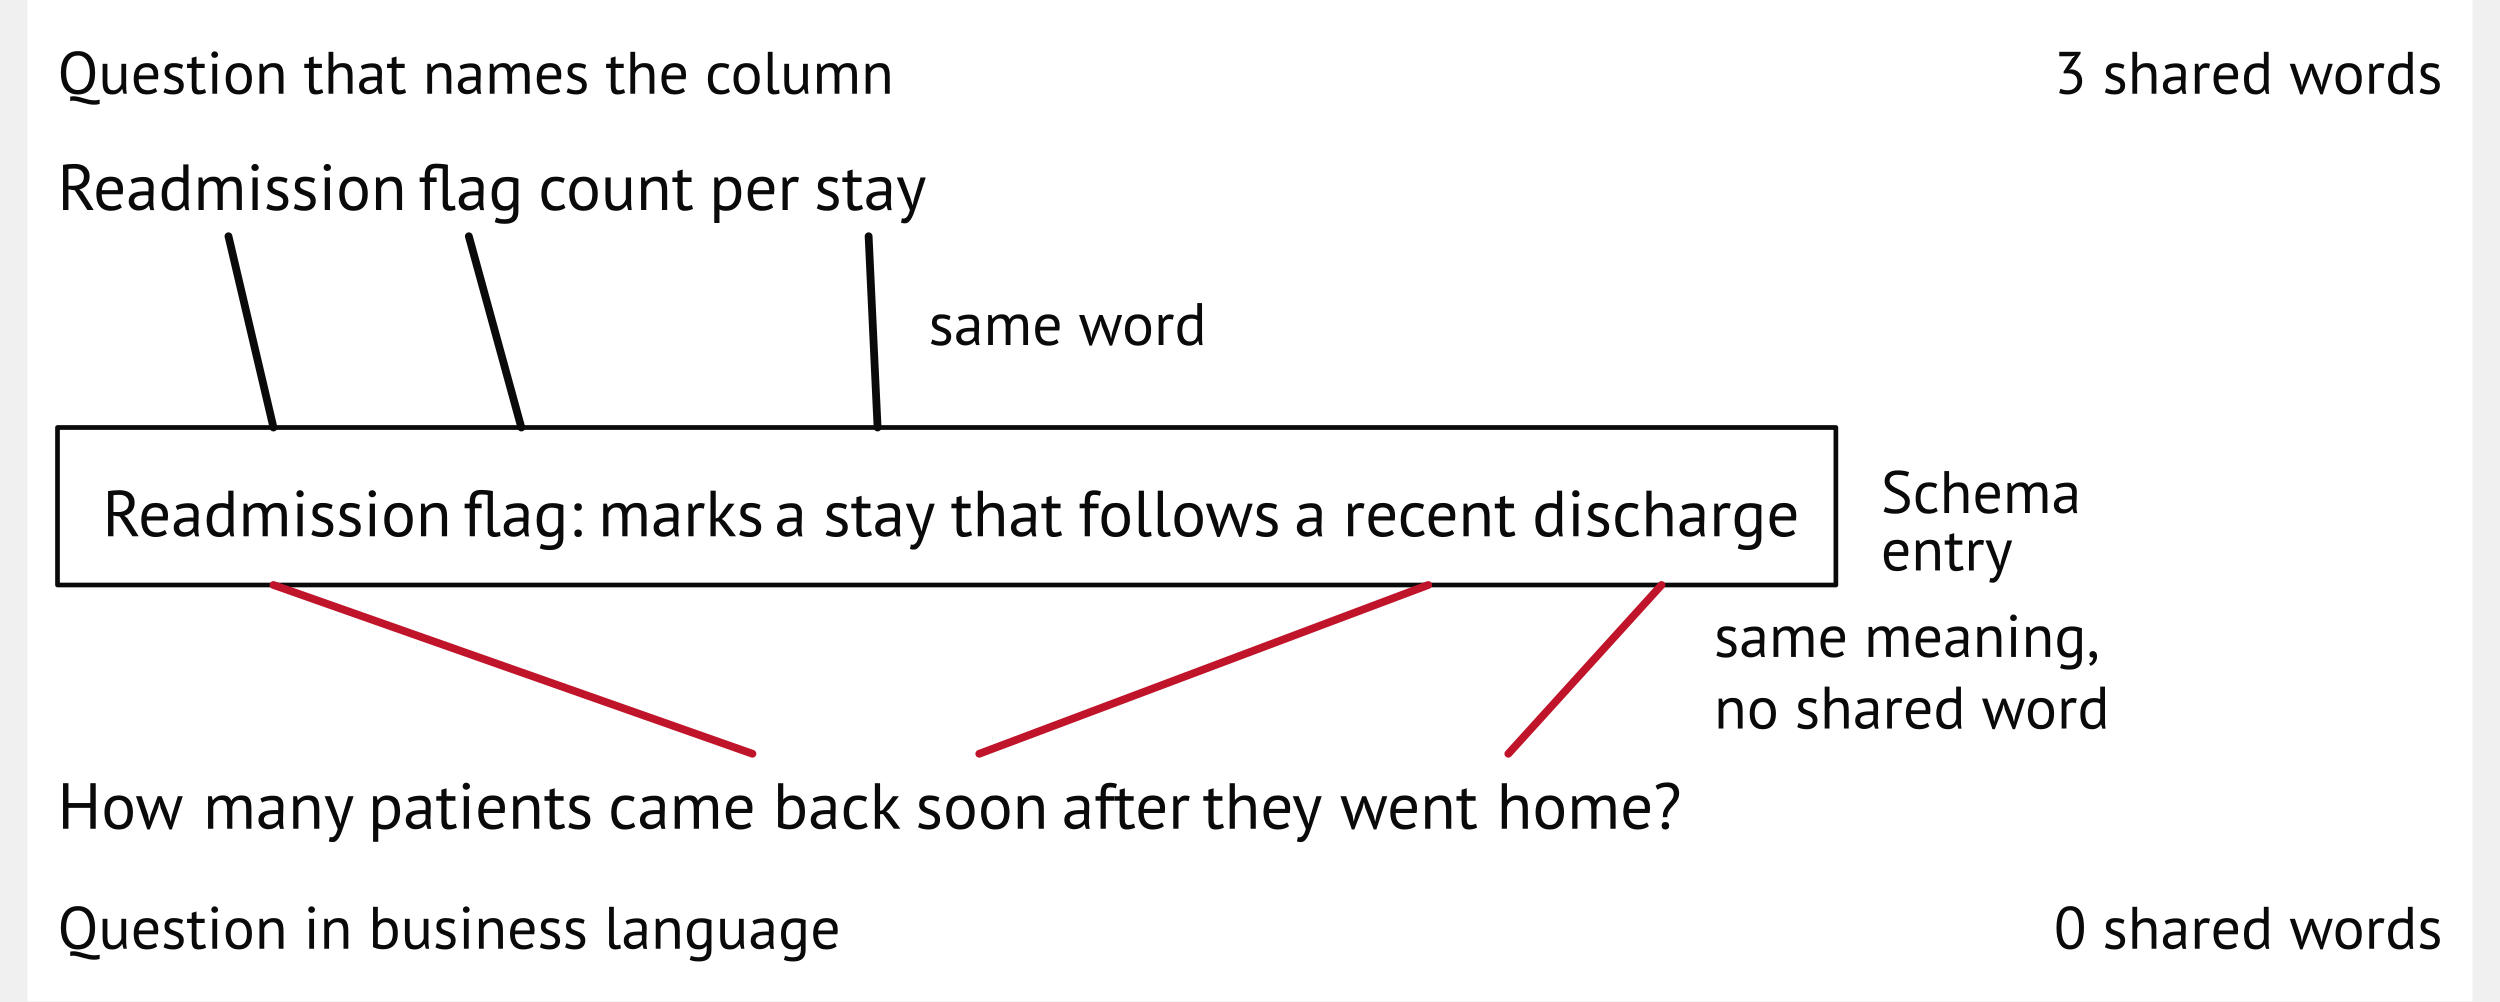
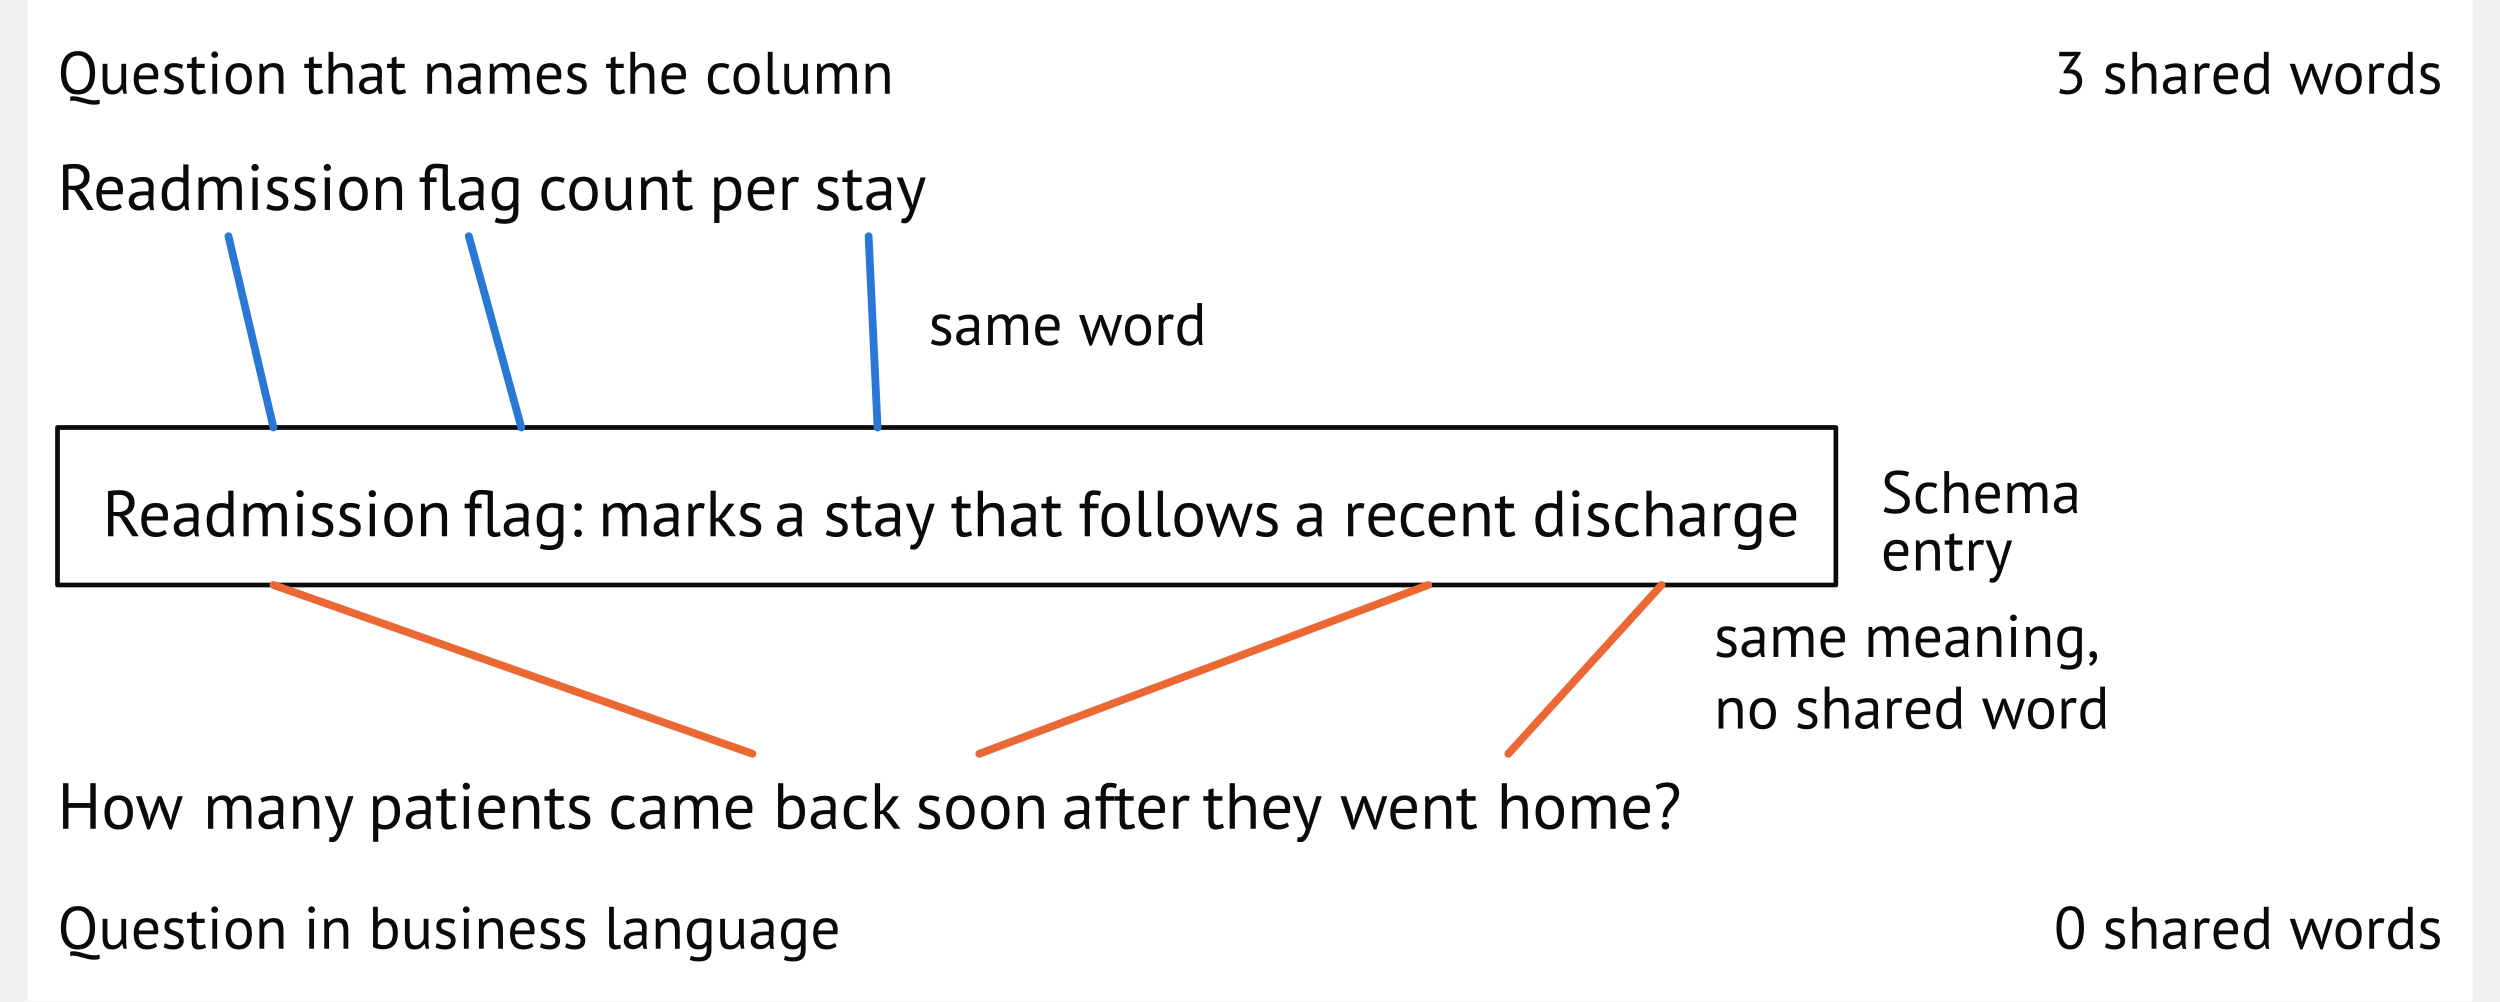
<svg xmlns="http://www.w3.org/2000/svg" xmlns:xlink="http://www.w3.org/1999/xlink" width="480pt" height="192.24pt" viewBox="-5.280 0 480 192.24" version="1.1">
  <defs>
    <style type="text/css">*{stroke-linejoin: round; stroke-linecap: butt}</style>
  </defs>
  <g id="figure_1">
    <g id="patch_1">
      <path d="M 0 192.24  L 469.44 192.24  L 469.44 0  L 0 0  z " style="fill: #ffffff" />
    </g>
    <g id="axes_1">
      <g id="patch_2">
        <path d="M 5.76 112.32  L 347.209 112.32  L 347.209 82.08  L 5.76 82.08  L 5.76 112.32  z " clip-path="url(#pfb052b3987)" style="fill: none; stroke: #0a0a0a; stroke-width: 0.9" />
      </g>
      <g id="line2d_1">
-         <path d="M 38.587 45.36  L 47.227 82.08  " clip-path="url(#pfb052b3987)" style="fill: none; stroke: #0a0a0a; stroke-width: 1.5; stroke-linecap: round" />
+         <path d="M 38.587 45.36  L 47.227 82.08  " clip-path="url(#pfb052b3987)" style="fill: none; stroke: #2a78d6; stroke-width: 1.5; stroke-linecap: round" />
      </g>
      <g id="line2d_2">
-         <path d="M 84.735 45.36  L 94.815 82.08  " clip-path="url(#pfb052b3987)" style="fill: none; stroke: #0a0a0a; stroke-width: 1.5; stroke-linecap: round" />
+         <path d="M 84.735 45.36  L 94.815 82.08  " clip-path="url(#pfb052b3987)" style="fill: none; stroke: #2a78d6; stroke-width: 1.5; stroke-linecap: round" />
      </g>
      <g id="line2d_3">
-         <path d="M 161.494 45.36  L 163.215 82.08  " clip-path="url(#pfb052b3987)" style="fill: none; stroke: #0a0a0a; stroke-width: 1.5; stroke-linecap: round" />
+         <path d="M 161.494 45.36  L 163.215 82.08  " clip-path="url(#pfb052b3987)" style="fill: none; stroke: #2a78d6; stroke-width: 1.5; stroke-linecap: round" />
      </g>
      <g id="line2d_4">
-         <path d="M 139.185 144.72  L 47.227 112.32  " clip-path="url(#pfb052b3987)" style="fill: none; stroke: #c0142a; stroke-width: 1.5; stroke-linecap: round" />
+         <path d="M 139.185 144.72  L 47.227 112.32  " clip-path="url(#pfb052b3987)" style="fill: none; stroke: #eb6834; stroke-width: 1.5; stroke-linecap: round" />
      </g>
      <g id="line2d_5">
-         <path d="M 182.745 144.72  L 268.937 112.32  " clip-path="url(#pfb052b3987)" style="fill: none; stroke: #c0142a; stroke-width: 1.5; stroke-linecap: round" />
+         <path d="M 182.745 144.72  L 268.937 112.32  " clip-path="url(#pfb052b3987)" style="fill: none; stroke: #eb6834; stroke-width: 1.5; stroke-linecap: round" />
      </g>
      <g id="line2d_6">
-         <path d="M 284.321 144.72  L 313.729 112.32  " clip-path="url(#pfb052b3987)" style="fill: none; stroke: #c0142a; stroke-width: 1.5; stroke-linecap: round" />
+         <path d="M 284.321 144.72  L 313.729 112.32  " clip-path="url(#pfb052b3987)" style="fill: none; stroke: #eb6834; stroke-width: 1.5; stroke-linecap: round" />
      </g>
      <g id="text_1">
        <g style="fill: #0a0a0a" transform="translate(5.76 18) scale(0.115 -0.115)">
          <defs>
            <path id="PTSans-Regular-34" d="M 4506 -1094  Q 4352 -1139 4205 -1155  Q 4058 -1171 3910 -1171  Q 3590 -1171 3286 -1104  Q 2982 -1037 2697 -957  Q 2413 -877 2150 -809  Q 1888 -742 1651 -742  Q 1498 -742 1357 -781  L 1357 -314  Q 1446 -294 1529 -281  Q 1613 -269 1702 -269  Q 1971 -269 2236 -336  Q 2502 -403 2777 -483  Q 3053 -563 3341 -630  Q 3629 -698 3949 -698  Q 4230 -698 4506 -634  L 4506 -1094  z M 358 2240  Q 358 3360 832 3958  Q 1306 4557 2182 4557  Q 2656 4557 3001 4390  Q 3347 4224 3574 3920  Q 3802 3616 3910 3190  Q 4019 2765 4019 2240  Q 4019 1120 3542 521  Q 3066 -77 2182 -77  Q 1715 -77 1372 89  Q 1030 256 803 560  Q 576 864 467 1289  Q 358 1715 358 2240  z M 922 2240  Q 922 1869 995 1536  Q 1069 1203 1222 950  Q 1376 698 1616 547  Q 1856 397 2182 397  Q 2778 397 3117 848  Q 3456 1299 3456 2240  Q 3456 2605 3382 2941  Q 3309 3277 3152 3529  Q 2995 3782 2755 3932  Q 2515 4083 2182 4083  Q 1594 4083 1258 3632  Q 922 3181 922 2240  z " transform="scale(0.015625)" />
            <path id="PTSans-Regular-58" d="M 954 3200  L 954 1376  Q 954 1126 982 937  Q 1011 749 1081 624  Q 1152 499 1273 435  Q 1395 371 1581 371  Q 1754 371 1888 425  Q 2022 480 2128 576  Q 2234 672 2314 797  Q 2394 922 2445 1062  L 2445 3200  L 2957 3200  L 2957 909  Q 2957 678 2973 432  Q 2989 186 3027 0  L 2675 0  L 2547 506  L 2515 506  Q 2368 256 2118 89  Q 1869 -77 1485 -77  Q 1229 -77 1033 -16  Q 838 45 707 198  Q 576 352 509 611  Q 442 870 442 1267  L 442 3200  L 954 3200  z " transform="scale(0.015625)" />
            <path id="PTSans-Regular-48" d="M 2829 256  Q 2637 102 2345 12  Q 2054 -77 1728 -77  Q 1363 -77 1094 41  Q 826 160 653 381  Q 480 602 397 909  Q 314 1216 314 1600  Q 314 2419 678 2848  Q 1043 3277 1722 3277  Q 1939 3277 2156 3229  Q 2374 3181 2547 3046  Q 2720 2912 2829 2665  Q 2938 2419 2938 2016  Q 2938 1805 2899 1549  L 845 1549  Q 845 1267 902 1049  Q 960 832 1081 681  Q 1203 531 1398 451  Q 1594 371 1875 371  Q 2093 371 2310 448  Q 2528 525 2637 627  L 2829 256  z M 1728 2829  Q 1350 2829 1123 2630  Q 896 2432 851 1952  L 2438 1952  Q 2438 2438 2252 2633  Q 2067 2829 1728 2829  z " transform="scale(0.015625)" />
            <path id="PTSans-Regular-56" d="M 1901 870  Q 1901 1062 1785 1171  Q 1670 1280 1500 1353  Q 1331 1427 1129 1494  Q 928 1562 758 1667  Q 589 1773 473 1939  Q 358 2106 358 2387  Q 358 2848 620 3062  Q 883 3277 1350 3277  Q 1696 3277 1929 3216  Q 2163 3155 2336 3072  L 2214 2650  Q 2067 2720 1859 2774  Q 1651 2829 1414 2829  Q 1133 2829 1001 2733  Q 870 2637 870 2400  Q 870 2234 985 2141  Q 1101 2048 1270 1974  Q 1440 1901 1641 1830  Q 1843 1760 2012 1645  Q 2182 1530 2297 1354  Q 2413 1178 2413 890  Q 2413 685 2345 505  Q 2278 326 2137 198  Q 1997 70 1789 -3  Q 1581 -77 1299 -77  Q 934 -77 678 -6  Q 422 64 250 160  L 403 595  Q 550 512 787 441  Q 1024 371 1267 371  Q 1542 371 1721 480  Q 1901 589 1901 870  z " transform="scale(0.015625)" />
            <path id="PTSans-Regular-57" d="M 70 3200  L 570 3200  L 570 3834  L 1082 3981  L 1082 3200  L 1952 3200  L 1952 2752  L 1082 2752  L 1082 979  Q 1082 646 1165 508  Q 1248 371 1446 371  Q 1613 371 1728 406  Q 1843 442 1984 499  L 2099 109  Q 1926 26 1721 -25  Q 1517 -77 1280 -77  Q 890 -77 730 144  Q 570 365 570 883  L 570 2752  L 70 2752  L 70 3200  z " transform="scale(0.015625)" />
            <path id="PTSans-Regular-4c" d="M 602 3200  L 1114 3200  L 1114 0  L 602 0  L 602 3200  z M 493 4173  Q 493 4320 592 4425  Q 691 4531 845 4531  Q 998 4531 1107 4425  Q 1216 4320 1216 4173  Q 1216 4026 1107 3930  Q 998 3834 845 3834  Q 691 3834 592 3930  Q 493 4026 493 4173  z " transform="scale(0.015625)" />
            <path id="PTSans-Regular-52" d="M 314 1600  Q 314 2413 675 2845  Q 1037 3277 1715 3277  Q 2074 3277 2339 3158  Q 2605 3040 2777 2819  Q 2950 2598 3033 2288  Q 3117 1978 3117 1600  Q 3117 787 2755 355  Q 2394 -77 1715 -77  Q 1357 -77 1091 41  Q 826 160 653 381  Q 480 602 397 912  Q 314 1222 314 1600  z M 845 1600  Q 845 1357 893 1133  Q 941 909 1043 742  Q 1146 576 1312 473  Q 1478 371 1715 371  Q 2586 365 2586 1600  Q 2586 1850 2538 2074  Q 2490 2298 2387 2464  Q 2285 2630 2118 2729  Q 1952 2829 1715 2829  Q 845 2835 845 1600  z " transform="scale(0.015625)" />
            <path id="PTSans-Regular-51" d="M 2547 0  L 2547 1824  Q 2547 2323 2403 2576  Q 2259 2829 1875 2829  Q 1536 2829 1315 2646  Q 1094 2464 1005 2189  L 1005 0  L 493 0  L 493 3200  L 851 3200  L 947 2810  L 973 2810  Q 1126 3014 1385 3145  Q 1645 3277 2003 3277  Q 2266 3277 2464 3216  Q 2662 3155 2793 3001  Q 2925 2848 2992 2589  Q 3059 2330 3059 1933  L 3059 0  L 2547 0  z " transform="scale(0.015625)" />
            <path id="PTSans-Regular-3" transform="scale(0.015625)" />
            <path id="PTSans-Regular-4b" d="M 2547 0  L 2547 1824  Q 2547 2074 2518 2262  Q 2490 2451 2413 2576  Q 2336 2701 2205 2765  Q 2074 2829 1862 2829  Q 1562 2829 1318 2633  Q 1075 2438 1005 2131  L 1005 0  L 493 0  L 493 4480  L 1005 4480  L 1005 2842  L 1030 2842  Q 1197 3040 1430 3158  Q 1664 3277 2010 3277  Q 2278 3277 2476 3216  Q 2675 3155 2806 3001  Q 2938 2848 2998 2589  Q 3059 2330 3059 1933  L 3059 0  L 2547 0  z " transform="scale(0.015625)" />
            <path id="PTSans-Regular-44" d="M 442 2963  Q 685 3110 1008 3180  Q 1331 3251 1683 3251  Q 2016 3251 2217 3161  Q 2419 3072 2524 2928  Q 2630 2784 2665 2611  Q 2701 2438 2701 2266  Q 2701 1882 2681 1517  Q 2662 1152 2662 826  Q 2662 589 2681 377  Q 2701 166 2752 -13  L 2374 -13  L 2240 435  L 2208 435  Q 2150 346 2064 259  Q 1978 173 1856 105  Q 1734 38 1574 -6  Q 1414 -51 1210 -51  Q 1005 -51 829 13  Q 653 77 525 195  Q 397 314 323 480  Q 250 646 250 858  Q 250 1139 365 1328  Q 480 1517 688 1629  Q 896 1741 1187 1789  Q 1478 1837 1830 1837  Q 1920 1837 2006 1837  Q 2093 1837 2182 1824  Q 2202 2016 2202 2170  Q 2202 2522 2061 2662  Q 1920 2803 1549 2803  Q 1440 2803 1315 2787  Q 1190 2771 1059 2742  Q 928 2714 809 2672  Q 691 2630 602 2579  L 442 2963  z M 1350 397  Q 1530 397 1670 445  Q 1811 493 1913 566  Q 2016 640 2083 729  Q 2150 819 2182 902  L 2182 1434  Q 2093 1440 2000 1443  Q 1907 1446 1818 1446  Q 1619 1446 1430 1424  Q 1242 1402 1098 1341  Q 954 1280 867 1174  Q 781 1069 781 909  Q 781 685 941 541  Q 1101 397 1350 397  z " transform="scale(0.015625)" />
            <path id="PTSans-Regular-50" d="M 2368 0  L 2368 1811  Q 2368 2067 2345 2256  Q 2323 2445 2259 2573  Q 2195 2701 2076 2765  Q 1958 2829 1766 2829  Q 1472 2829 1277 2649  Q 1082 2470 1005 2202  L 1005 0  L 493 0  L 493 3200  L 851 3200  L 947 2810  L 973 2810  Q 1146 3014 1373 3145  Q 1600 3277 1965 3277  Q 2272 3277 2467 3158  Q 2662 3040 2771 2746  Q 2918 2995 3177 3136  Q 3437 3277 3763 3277  Q 4032 3277 4217 3216  Q 4403 3155 4524 3001  Q 4646 2848 4700 2585  Q 4755 2323 4755 1920  L 4755 0  L 4243 0  L 4243 1926  Q 4243 2157 4220 2326  Q 4198 2496 4131 2608  Q 4064 2720 3945 2774  Q 3827 2829 3635 2829  Q 3315 2829 3136 2649  Q 2957 2470 2880 2138  L 2880 0  L 2368 0  z " transform="scale(0.015625)" />
            <path id="PTSans-Regular-46" d="M 2675 211  Q 2483 70 2220 -3  Q 1958 -77 1670 -77  Q 1299 -77 1043 41  Q 787 160 624 381  Q 461 602 387 912  Q 314 1222 314 1600  Q 314 2413 672 2845  Q 1030 3277 1702 3277  Q 2010 3277 2224 3229  Q 2438 3181 2611 3091  L 2464 2650  Q 2317 2733 2137 2781  Q 1958 2829 1754 2829  Q 845 2829 845 1600  Q 845 1357 893 1136  Q 941 915 1053 745  Q 1165 576 1347 473  Q 1530 371 1798 371  Q 2029 371 2211 441  Q 2394 512 2509 602  L 2675 211  z " transform="scale(0.015625)" />
            <path id="PTSans-Regular-4f" d="M 1062 787  Q 1062 563 1139 467  Q 1216 371 1357 371  Q 1440 371 1536 384  Q 1632 397 1754 442  L 1811 38  Q 1709 -13 1526 -45  Q 1344 -77 1210 -77  Q 922 -77 736 86  Q 550 250 550 640  L 550 4480  L 1062 4480  L 1062 787  z " transform="scale(0.015625)" />
          </defs>
          <use xlink:href="#PTSans-Regular-34" />
          <use xlink:href="#PTSans-Regular-58" transform="translate(68.40625 0)" />
          <use xlink:href="#PTSans-Regular-48" transform="translate(122.3125 0)" />
          <use xlink:href="#PTSans-Regular-56" transform="translate(173.1094 0)" />
          <use xlink:href="#PTSans-Regular-57" transform="translate(215.2031 0)" />
          <use xlink:href="#PTSans-Regular-4c" transform="translate(249.1094 0)" />
          <use xlink:href="#PTSans-Regular-52" transform="translate(275.9062 0)" />
          <use xlink:href="#PTSans-Regular-51" transform="translate(329.5 0)" />
          <use xlink:href="#PTSans-Regular-3" transform="translate(384.2031 0)" />
          <use xlink:href="#PTSans-Regular-57" transform="translate(410.9062 0)" />
          <use xlink:href="#PTSans-Regular-4b" transform="translate(444.8125 0)" />
          <use xlink:href="#PTSans-Regular-44" transform="translate(499.5156 0)" />
          <use xlink:href="#PTSans-Regular-57" transform="translate(549.1094 0)" />
          <use xlink:href="#PTSans-Regular-3" transform="translate(583.0156 0)" />
          <use xlink:href="#PTSans-Regular-51" transform="translate(609.7188 0)" />
          <use xlink:href="#PTSans-Regular-44" transform="translate(664.4219 0)" />
          <use xlink:href="#PTSans-Regular-50" transform="translate(714.0156 0)" />
          <use xlink:href="#PTSans-Regular-48" transform="translate(795.2188 0)" />
          <use xlink:href="#PTSans-Regular-56" transform="translate(846.0156 0)" />
          <use xlink:href="#PTSans-Regular-3" transform="translate(888.1094 0)" />
          <use xlink:href="#PTSans-Regular-57" transform="translate(914.8125 0)" />
          <use xlink:href="#PTSans-Regular-4b" transform="translate(948.7188 0)" />
          <use xlink:href="#PTSans-Regular-48" transform="translate(1003.422 0)" />
          <use xlink:href="#PTSans-Regular-3" transform="translate(1054.219 0)" />
          <use xlink:href="#PTSans-Regular-46" transform="translate(1080.922 0)" />
          <use xlink:href="#PTSans-Regular-52" transform="translate(1123.719 0)" />
          <use xlink:href="#PTSans-Regular-4f" transform="translate(1177.312 0)" />
          <use xlink:href="#PTSans-Regular-58" transform="translate(1206.516 0)" />
          <use xlink:href="#PTSans-Regular-50" transform="translate(1260.422 0)" />
          <use xlink:href="#PTSans-Regular-51" transform="translate(1341.625 0)" />
        </g>
      </g>
      <g id="text_2">
        <g style="fill: #0a0a0a" transform="translate(389.0702 18) scale(0.115 -0.115)">
          <defs>
            <path id="PTSans-Regular-16" d="M 1498 371  Q 1715 371 1900 435  Q 2086 499 2220 624  Q 2355 749 2432 921  Q 2509 1094 2509 1299  Q 2509 1747 2243 1964  Q 1978 2182 1510 2182  L 1037 2182  L 1037 2368  L 1958 3789  L 2253 4070  L 1837 4006  L 570 4006  L 570 4480  L 2854 4480  L 2854 4294  L 1837 2765  L 1613 2579  L 1613 2566  L 1830 2611  Q 2086 2605 2304 2518  Q 2522 2432 2682 2269  Q 2842 2106 2931 1878  Q 3021 1651 3021 1363  Q 3021 1018 2899 749  Q 2778 480 2570 297  Q 2362 115 2080 19  Q 1798 -77 1485 -77  Q 1197 -77 966 -32  Q 736 13 563 83  L 698 538  Q 845 467 1046 419  Q 1248 371 1498 371  z " transform="scale(0.015625)" />
            <path id="PTSans-Regular-55" d="M 2003 2707  Q 1811 2771 1638 2771  Q 1363 2771 1203 2620  Q 1043 2470 1005 2240  L 1005 0  L 493 0  L 493 3200  L 851 3200  L 947 2810  L 973 2810  Q 1094 3027 1264 3145  Q 1434 3264 1696 3264  Q 1882 3264 2112 3200  L 2003 2707  z " transform="scale(0.015625)" />
            <path id="PTSans-Regular-47" d="M 2950 1101  Q 2950 774 2956 508  Q 2963 243 3014 -13  L 2669 -13  L 2541 442  L 2515 442  Q 2387 218 2144 70  Q 1901 -77 1574 -77  Q 934 -77 624 326  Q 314 730 314 1587  Q 314 2406 701 2832  Q 1088 3258 1766 3258  Q 2003 3258 2140 3232  Q 2278 3206 2438 3149  L 2438 4480  L 2950 4480  L 2950 1101  z M 1658 371  Q 1984 371 2176 540  Q 2368 710 2438 1056  L 2438 2643  Q 2323 2733 2176 2771  Q 2029 2810 1786 2810  Q 1344 2810 1094 2518  Q 845 2227 845 1587  Q 845 1325 886 1101  Q 928 877 1024 717  Q 1120 557 1277 464  Q 1434 371 1658 371  z " transform="scale(0.015625)" />
            <path id="PTSans-Regular-5a" d="M 2566 3200  L 3302 1331  L 3462 717  L 3475 717  L 3597 1344  L 4166 3200  L 4653 3200  L 3578 -70  L 3328 -70  L 2490 2042  L 2368 2566  L 2349 2566  L 2221 2035  L 1414 -70  L 1165 -70  L 51 3200  L 608 3200  L 1242 1338  L 1350 717  L 1357 717  L 1510 1350  L 2195 3200  L 2566 3200  z " transform="scale(0.015625)" />
          </defs>
          <use xlink:href="#PTSans-Regular-16" />
          <use xlink:href="#PTSans-Regular-3" transform="translate(54.5 0)" />
          <use xlink:href="#PTSans-Regular-56" transform="translate(81.20312 0)" />
          <use xlink:href="#PTSans-Regular-4b" transform="translate(123.2969 0)" />
          <use xlink:href="#PTSans-Regular-44" transform="translate(178 0)" />
          <use xlink:href="#PTSans-Regular-55" transform="translate(227.5938 0)" />
          <use xlink:href="#PTSans-Regular-48" transform="translate(261.5938 0)" />
          <use xlink:href="#PTSans-Regular-47" transform="translate(312.3906 0)" />
          <use xlink:href="#PTSans-Regular-3" transform="translate(366.1875 0)" />
          <use xlink:href="#PTSans-Regular-5a" transform="translate(392.8906 0)" />
          <use xlink:href="#PTSans-Regular-52" transform="translate(465.2969 0)" />
          <use xlink:href="#PTSans-Regular-55" transform="translate(518.8906 0)" />
          <use xlink:href="#PTSans-Regular-47" transform="translate(552.8906 0)" />
          <use xlink:href="#PTSans-Regular-56" transform="translate(606.6875 0)" />
        </g>
      </g>
      <g id="text_3">
        <g style="fill: #0a0a0a" transform="translate(5.76 40.32) scale(0.125 -0.125)">
          <defs>
            <path id="PTSans-Regular-35" d="M 544 4435  Q 787 4480 1104 4505  Q 1421 4531 1683 4531  Q 1978 4531 2243 4467  Q 2509 4403 2710 4256  Q 2912 4109 3033 3872  Q 3155 3635 3155 3296  Q 3155 2771 2867 2444  Q 2579 2118 2138 2010  L 2445 1773  L 3558 0  L 2938 0  L 1702 1933  L 1075 2029  L 1075 0  L 544 0  L 544 4435  z M 1696 4070  Q 1613 4070 1523 4070  Q 1434 4070 1350 4064  Q 1267 4058 1193 4051  Q 1120 4045 1075 4032  L 1075 2381  L 1574 2381  Q 2016 2381 2304 2598  Q 2592 2816 2592 3277  Q 2592 3622 2355 3846  Q 2118 4070 1696 4070  z " transform="scale(0.015625)" />
          </defs>
          <use xlink:href="#PTSans-Regular-35" />
          <use xlink:href="#PTSans-Regular-48" transform="translate(54.70312 0)" />
          <use xlink:href="#PTSans-Regular-44" transform="translate(105.5 0)" />
          <use xlink:href="#PTSans-Regular-47" transform="translate(155.0938 0)" />
          <use xlink:href="#PTSans-Regular-50" transform="translate(208.8906 0)" />
          <use xlink:href="#PTSans-Regular-4c" transform="translate(290.0938 0)" />
          <use xlink:href="#PTSans-Regular-56" transform="translate(316.8906 0)" />
          <use xlink:href="#PTSans-Regular-56" transform="translate(358.9844 0)" />
          <use xlink:href="#PTSans-Regular-4c" transform="translate(401.0781 0)" />
          <use xlink:href="#PTSans-Regular-52" transform="translate(427.875 0)" />
          <use xlink:href="#PTSans-Regular-51" transform="translate(481.4688 0)" />
        </g>
      </g>
      <g id="text_4">
        <g style="fill: #0a0a0a" transform="translate(75.015 40.32) scale(0.125 -0.125)">
          <defs>
            <path id="PTSans-Regular-2ca" d="M 2406 4058  Q 2310 4077 2131 4093  Q 1952 4109 1779 4109  Q 1562 4109 1437 4048  Q 1312 3987 1248 3868  Q 1184 3750 1168 3580  Q 1152 3411 1152 3200  L 1811 3200  L 1811 2752  L 1152 2752  L 1152 0  L 640 0  L 640 2752  L 141 2752  L 141 3200  L 640 3200  L 640 3379  Q 640 3981 899 4269  Q 1158 4557 1766 4557  Q 1894 4557 2054 4547  Q 2214 4538 2377 4522  Q 2541 4506 2685 4486  Q 2829 4467 2918 4442  L 2918 787  Q 2918 563 2998 467  Q 3078 371 3213 371  Q 3302 371 3398 384  Q 3494 397 3616 442  L 3667 38  Q 3616 13 3542 -9  Q 3469 -32 3385 -45  Q 3302 -58 3219 -67  Q 3136 -77 3072 -77  Q 2784 -77 2595 86  Q 2406 250 2406 640  L 2406 4058  z " transform="scale(0.015625)" />
            <path id="PTSans-Regular-4a" d="M 2944 -147  Q 2944 -768 2614 -1062  Q 2285 -1357 1638 -1357  Q 1254 -1357 1020 -1309  Q 787 -1261 621 -1184  L 755 -749  Q 902 -806 1081 -857  Q 1261 -909 1549 -909  Q 1818 -909 1987 -861  Q 2157 -813 2259 -701  Q 2362 -589 2400 -413  Q 2438 -237 2438 6  L 2438 314  L 2413 314  Q 2285 128 2086 29  Q 1888 -70 1568 -70  Q 922 -70 618 333  Q 314 736 314 1587  Q 314 2406 704 2832  Q 1094 3258 1856 3258  Q 2221 3258 2480 3200  Q 2739 3142 2944 3066  L 2944 -147  z M 1658 378  Q 1984 378 2169 541  Q 2355 704 2432 1050  L 2432 2688  Q 2176 2810 1779 2810  Q 1344 2810 1094 2515  Q 845 2221 845 1594  Q 845 1325 889 1101  Q 934 877 1030 717  Q 1126 557 1280 467  Q 1434 378 1658 378  z " transform="scale(0.015625)" />
          </defs>
          <use xlink:href="#PTSans-Regular-2ca" />
          <use xlink:href="#PTSans-Regular-44" transform="translate(58.29688 0)" />
          <use xlink:href="#PTSans-Regular-4a" transform="translate(107.8906 0)" />
        </g>
      </g>
      <g id="text_5">
        <g style="fill: #0a0a0a" transform="translate(98.055 40.32) scale(0.125 -0.125)">
          <use xlink:href="#PTSans-Regular-46" />
          <use xlink:href="#PTSans-Regular-52" transform="translate(42.79688 0)" />
          <use xlink:href="#PTSans-Regular-58" transform="translate(96.39062 0)" />
          <use xlink:href="#PTSans-Regular-51" transform="translate(150.2969 0)" />
          <use xlink:href="#PTSans-Regular-57" transform="translate(205 0)" />
        </g>
      </g>
      <g id="text_6">
        <g style="fill: #0a0a0a" transform="translate(130.8938 40.32) scale(0.125 -0.125)">
          <defs>
            <path id="PTSans-Regular-53" d="M 493 3200  L 845 3200  L 941 2816  L 966 2816  Q 1114 3040 1347 3158  Q 1581 3277 1882 3277  Q 2522 3277 2835 2899  Q 3149 2522 3149 1664  Q 3149 1261 3043 937  Q 2938 614 2746 390  Q 2554 166 2282 44  Q 2010 -77 1677 -77  Q 1440 -77 1302 -48  Q 1165 -19 1005 51  L 1005 -1280  L 493 -1280  L 493 3200  z M 1786 2829  Q 1459 2829 1270 2659  Q 1082 2490 1005 2144  L 1005 557  Q 1120 467 1267 419  Q 1414 371 1658 371  Q 2099 371 2358 700  Q 2618 1030 2618 1670  Q 2618 1933 2573 2147  Q 2528 2362 2429 2512  Q 2330 2662 2173 2745  Q 2016 2829 1786 2829  z " transform="scale(0.015625)" />
          </defs>
          <use xlink:href="#PTSans-Regular-53" />
          <use xlink:href="#PTSans-Regular-48" transform="translate(54.09375 0)" />
          <use xlink:href="#PTSans-Regular-55" transform="translate(104.8906 0)" />
        </g>
      </g>
      <g id="text_7">
        <g style="fill: #0a0a0a" transform="translate(151.0538 40.32) scale(0.125 -0.125)">
          <defs>
            <path id="PTSans-Regular-5c" d="M 1434 1126  L 1613 512  L 1645 512  L 1786 1133  L 2406 3200  L 2925 3200  L 1978 326  Q 1869 13 1763 -281  Q 1658 -576 1530 -806  Q 1402 -1037 1242 -1174  Q 1082 -1312 870 -1312  Q 640 -1312 493 -1248  L 582 -806  Q 666 -838 742 -838  Q 922 -838 1088 -649  Q 1254 -461 1363 0  L 77 3200  L 666 3200  L 1434 1126  z " transform="scale(0.015625)" />
          </defs>
          <use xlink:href="#PTSans-Regular-56" />
          <use xlink:href="#PTSans-Regular-57" transform="translate(42.09375 0)" />
          <use xlink:href="#PTSans-Regular-44" transform="translate(76 0)" />
          <use xlink:href="#PTSans-Regular-5c" transform="translate(125.5938 0)" />
        </g>
      </g>
      <g id="text_8">
        <g style="fill: #0a0a0a" transform="translate(14.4 102.96) scale(0.125 -0.125)">
          <use xlink:href="#PTSans-Regular-35" />
          <use xlink:href="#PTSans-Regular-48" transform="translate(54.70312 0)" />
          <use xlink:href="#PTSans-Regular-44" transform="translate(105.5 0)" />
          <use xlink:href="#PTSans-Regular-47" transform="translate(155.0938 0)" />
          <use xlink:href="#PTSans-Regular-50" transform="translate(208.8906 0)" />
          <use xlink:href="#PTSans-Regular-4c" transform="translate(290.0938 0)" />
          <use xlink:href="#PTSans-Regular-56" transform="translate(316.8906 0)" />
          <use xlink:href="#PTSans-Regular-56" transform="translate(358.9844 0)" />
          <use xlink:href="#PTSans-Regular-4c" transform="translate(401.0781 0)" />
          <use xlink:href="#PTSans-Regular-52" transform="translate(427.875 0)" />
          <use xlink:href="#PTSans-Regular-51" transform="translate(481.4688 0)" />
        </g>
      </g>
      <g id="text_9">
        <g style="fill: #0a0a0a" transform="translate(83.655 102.96) scale(0.125 -0.125)">
          <defs>
            <path id="PTSans-Regular-1d" d="M 582 2874  Q 582 3046 681 3145  Q 781 3245 947 3245  Q 1120 3245 1222 3145  Q 1325 3046 1325 2874  Q 1325 2707 1222 2604  Q 1120 2502 947 2502  Q 781 2502 681 2604  Q 582 2707 582 2874  z M 582 294  Q 582 467 681 566  Q 781 666 947 666  Q 1120 666 1222 566  Q 1325 467 1325 294  Q 1325 128 1222 25  Q 1120 -77 947 -77  Q 781 -77 681 25  Q 582 128 582 294  z " transform="scale(0.015625)" />
          </defs>
          <use xlink:href="#PTSans-Regular-2ca" />
          <use xlink:href="#PTSans-Regular-44" transform="translate(58.29688 0)" />
          <use xlink:href="#PTSans-Regular-4a" transform="translate(107.8906 0)" />
          <use xlink:href="#PTSans-Regular-1d" transform="translate(161.5938 0)" />
        </g>
      </g>
      <g id="text_10">
        <g style="fill: #0a0a0a" transform="translate(109.575 102.96) scale(0.125 -0.125)">
          <defs>
            <path id="PTSans-Regular-4e" d="M 1299 1440  L 1005 1440  L 1005 0  L 493 0  L 493 4480  L 1005 4480  L 1005 1754  L 1267 1843  L 2259 3200  L 2854 3200  L 1875 1914  L 1613 1702  L 1933 1446  L 3002 0  L 2368 0  L 1299 1440  z " transform="scale(0.015625)" />
          </defs>
          <use xlink:href="#PTSans-Regular-50" />
          <use xlink:href="#PTSans-Regular-44" transform="translate(81.20312 0)" />
          <use xlink:href="#PTSans-Regular-55" transform="translate(130.7969 0)" />
          <use xlink:href="#PTSans-Regular-4e" transform="translate(164.7969 0)" />
          <use xlink:href="#PTSans-Regular-56" transform="translate(212.7031 0)" />
        </g>
      </g>
      <g id="text_11">
        <g style="fill: #0a0a0a" transform="translate(143.415 102.96) scale(0.125 -0.125)">
          <use xlink:href="#PTSans-Regular-44" />
        </g>
      </g>
      <g id="text_12">
        <g style="fill: #0a0a0a" transform="translate(152.775 102.96) scale(0.125 -0.125)">
          <use xlink:href="#PTSans-Regular-56" />
          <use xlink:href="#PTSans-Regular-57" transform="translate(42.09375 0)" />
          <use xlink:href="#PTSans-Regular-44" transform="translate(76 0)" />
          <use xlink:href="#PTSans-Regular-5c" transform="translate(125.5938 0)" />
        </g>
      </g>
      <g id="text_13">
        <g style="fill: #0a0a0a" transform="translate(177.255 102.96) scale(0.125 -0.125)">
          <use xlink:href="#PTSans-Regular-57" />
          <use xlink:href="#PTSans-Regular-4b" transform="translate(33.90625 0)" />
          <use xlink:href="#PTSans-Regular-44" transform="translate(88.60938 0)" />
          <use xlink:href="#PTSans-Regular-57" transform="translate(138.2031 0)" />
        </g>
      </g>
      <g id="text_14">
        <g style="fill: #0a0a0a" transform="translate(201.735 102.96) scale(0.125 -0.125)">
          <defs>
            <path id="PTSans-Regular-49" d="M 141 3200  L 640 3200  L 640 3379  Q 640 3674 688 3891  Q 736 4109 845 4246  Q 954 4384 1126 4451  Q 1299 4518 1555 4518  Q 1760 4518 1917 4492  Q 2074 4467 2246 4397  L 2131 3968  Q 1984 4032 1853 4051  Q 1722 4070 1606 4070  Q 1440 4070 1347 4019  Q 1254 3968 1212 3869  Q 1171 3770 1161 3626  Q 1152 3482 1152 3290  L 1152 3200  L 2003 3200  L 2003 2752  L 1152 2752  L 1152 0  L 640 0  L 640 2752  L 141 2752  L 141 3200  z " transform="scale(0.015625)" />
          </defs>
          <use xlink:href="#PTSans-Regular-49" />
          <use xlink:href="#PTSans-Regular-52" transform="translate(30.8125 0)" />
          <use xlink:href="#PTSans-Regular-4f" transform="translate(84.40625 0)" />
          <use xlink:href="#PTSans-Regular-4f" transform="translate(113.6094 0)" />
          <use xlink:href="#PTSans-Regular-52" transform="translate(142.8125 0)" />
          <use xlink:href="#PTSans-Regular-5a" transform="translate(195.3125 0)" />
          <use xlink:href="#PTSans-Regular-56" transform="translate(268.8125 0)" />
        </g>
      </g>
      <g id="text_15">
        <g style="fill: #0a0a0a" transform="translate(243.225 102.96) scale(0.125 -0.125)">
          <use xlink:href="#PTSans-Regular-44" />
        </g>
      </g>
      <g id="text_16">
        <g style="fill: #0a0a0a" transform="translate(252.585 102.96) scale(0.125 -0.125)">
          <use xlink:href="#PTSans-Regular-55" />
          <use xlink:href="#PTSans-Regular-48" transform="translate(34 0)" />
          <use xlink:href="#PTSans-Regular-46" transform="translate(83.70312 0)" />
          <use xlink:href="#PTSans-Regular-48" transform="translate(126.5 0)" />
          <use xlink:href="#PTSans-Regular-51" transform="translate(177.2969 0)" />
          <use xlink:href="#PTSans-Regular-57" transform="translate(232 0)" />
        </g>
      </g>
      <g id="text_17">
        <g style="fill: #0a0a0a" transform="translate(288.8888 102.96) scale(0.125 -0.125)">
          <use xlink:href="#PTSans-Regular-47" />
          <use xlink:href="#PTSans-Regular-4c" transform="translate(53.79688 0)" />
          <use xlink:href="#PTSans-Regular-56" transform="translate(80.59375 0)" />
          <use xlink:href="#PTSans-Regular-46" transform="translate(122.6875 0)" />
          <use xlink:href="#PTSans-Regular-4b" transform="translate(167.7812 0)" />
          <use xlink:href="#PTSans-Regular-44" transform="translate(222.4844 0)" />
          <use xlink:href="#PTSans-Regular-55" transform="translate(272.0781 0)" />
          <use xlink:href="#PTSans-Regular-4a" transform="translate(306.0781 0)" />
          <use xlink:href="#PTSans-Regular-48" transform="translate(359.7812 0)" />
        </g>
      </g>
      <g id="text_18">
        <g style="fill: #0a0a0a" transform="translate(355.8487 98.5) scale(0.115 -0.115)">
          <defs>
            <path id="PTSans-Regular-36" d="M 2566 1139  Q 2566 1408 2406 1577  Q 2246 1747 2006 1878  Q 1766 2010 1484 2125  Q 1203 2240 963 2403  Q 723 2566 563 2806  Q 403 3046 403 3418  Q 403 3942 768 4249  Q 1133 4557 1805 4557  Q 2195 4557 2515 4499  Q 2835 4442 3014 4352  L 2854 3885  Q 2707 3955 2422 4019  Q 2138 4083 1779 4083  Q 1357 4083 1145 3894  Q 934 3706 934 3450  Q 934 3200 1094 3033  Q 1254 2867 1494 2736  Q 1734 2605 2016 2477  Q 2298 2349 2538 2179  Q 2778 2010 2938 1773  Q 3098 1536 3098 1184  Q 3098 896 2995 665  Q 2893 435 2694 268  Q 2496 102 2214 12  Q 1933 -77 1574 -77  Q 1094 -77 780 -3  Q 467 70 294 160  L 474 640  Q 621 557 909 477  Q 1197 397 1555 397  Q 1766 397 1952 438  Q 2138 480 2272 573  Q 2406 666 2486 806  Q 2566 947 2566 1139  z " transform="scale(0.015625)" />
          </defs>
          <use xlink:href="#PTSans-Regular-36" />
          <use xlink:href="#PTSans-Regular-46" transform="translate(53.09375 0)" />
          <use xlink:href="#PTSans-Regular-4b" transform="translate(98.1875 0)" />
          <use xlink:href="#PTSans-Regular-48" transform="translate(152.8906 0)" />
          <use xlink:href="#PTSans-Regular-50" transform="translate(203.6875 0)" />
          <use xlink:href="#PTSans-Regular-44" transform="translate(284.8906 0)" />
        </g>
        <g style="fill: #0a0a0a" transform="translate(355.8487 109.5229) scale(0.115 -0.115)">
          <use xlink:href="#PTSans-Regular-48" />
          <use xlink:href="#PTSans-Regular-51" transform="translate(50.79688 0)" />
          <use xlink:href="#PTSans-Regular-57" transform="translate(105.5 0)" />
          <use xlink:href="#PTSans-Regular-55" transform="translate(139.4062 0)" />
          <use xlink:href="#PTSans-Regular-5c" transform="translate(173.4062 0)" />
        </g>
      </g>
      <g id="text_19">
        <g style="fill: #0a0a0a" transform="translate(5.76 159.12) scale(0.125 -0.125)">
          <defs>
            <path id="PTSans-Regular-2b" d="M 3226 2054  L 1075 2054  L 1075 0  L 544 0  L 544 4480  L 1075 4480  L 1075 2528  L 3226 2528  L 3226 4480  L 3757 4480  L 3757 0  L 3226 0  L 3226 2054  z " transform="scale(0.015625)" />
          </defs>
          <use xlink:href="#PTSans-Regular-2b" />
          <use xlink:href="#PTSans-Regular-52" transform="translate(67.20312 0)" />
          <use xlink:href="#PTSans-Regular-5a" transform="translate(119.7031 0)" />
        </g>
      </g>
      <g id="text_20">
        <g style="fill: #0a0a0a" transform="translate(33.705 159.12) scale(0.125 -0.125)">
          <use xlink:href="#PTSans-Regular-50" />
          <use xlink:href="#PTSans-Regular-44" transform="translate(81.20312 0)" />
          <use xlink:href="#PTSans-Regular-51" transform="translate(130.7969 0)" />
          <use xlink:href="#PTSans-Regular-5c" transform="translate(185.5 0)" />
        </g>
      </g>
      <g id="text_21">
        <g style="fill: #0a0a0a" transform="translate(65.385 159.12) scale(0.125 -0.125)">
          <use xlink:href="#PTSans-Regular-53" />
          <use xlink:href="#PTSans-Regular-44" transform="translate(54.09375 0)" />
          <use xlink:href="#PTSans-Regular-57" transform="translate(103.6875 0)" />
          <use xlink:href="#PTSans-Regular-4c" transform="translate(137.5938 0)" />
          <use xlink:href="#PTSans-Regular-48" transform="translate(164.3906 0)" />
          <use xlink:href="#PTSans-Regular-51" transform="translate(215.1875 0)" />
          <use xlink:href="#PTSans-Regular-57" transform="translate(269.8906 0)" />
          <use xlink:href="#PTSans-Regular-56" transform="translate(303.7969 0)" />
        </g>
      </g>
      <g id="text_22">
        <g style="fill: #0a0a0a" transform="translate(111.465 159.12) scale(0.125 -0.125)">
          <use xlink:href="#PTSans-Regular-46" />
          <use xlink:href="#PTSans-Regular-44" transform="translate(45.09375 0)" />
          <use xlink:href="#PTSans-Regular-50" transform="translate(94.6875 0)" />
          <use xlink:href="#PTSans-Regular-48" transform="translate(175.8906 0)" />
        </g>
      </g>
      <g id="text_23">
        <g style="fill: #0a0a0a" transform="translate(143.145 159.12) scale(0.125 -0.125)">
          <defs>
            <path id="PTSans-Regular-45" d="M 493 4480  L 1005 4480  L 1005 2886  L 1030 2886  Q 1178 3072 1405 3174  Q 1632 3277 1901 3277  Q 2522 3277 2832 2880  Q 3142 2483 3142 1651  Q 3142 813 2732 377  Q 2323 -58 1581 -58  Q 1222 -58 931 19  Q 640 96 493 186  L 493 4480  z M 1811 2829  Q 1491 2829 1292 2649  Q 1094 2470 1005 2144  L 1005 531  Q 1126 461 1299 425  Q 1472 390 1658 390  Q 2093 390 2352 697  Q 2611 1005 2611 1658  Q 2611 1907 2566 2124  Q 2522 2342 2426 2496  Q 2330 2650 2179 2739  Q 2029 2829 1811 2829  z " transform="scale(0.015625)" />
          </defs>
          <use xlink:href="#PTSans-Regular-45" />
          <use xlink:href="#PTSans-Regular-44" transform="translate(54 0)" />
          <use xlink:href="#PTSans-Regular-46" transform="translate(103.5938 0)" />
          <use xlink:href="#PTSans-Regular-4e" transform="translate(148.6875 0)" />
        </g>
      </g>
      <g id="text_24">
        <g style="fill: #0a0a0a" transform="translate(170.505 159.12) scale(0.125 -0.125)">
          <use xlink:href="#PTSans-Regular-56" />
          <use xlink:href="#PTSans-Regular-52" transform="translate(42.09375 0)" />
          <use xlink:href="#PTSans-Regular-52" transform="translate(95.6875 0)" />
          <use xlink:href="#PTSans-Regular-51" transform="translate(149.2812 0)" />
        </g>
      </g>
      <g id="text_25">
        <g style="fill: #0a0a0a" transform="translate(198.585 159.12) scale(0.125 -0.125)">
          <use xlink:href="#PTSans-Regular-44" />
          <use xlink:href="#PTSans-Regular-49" transform="translate(49.59375 0)" />
          <use xlink:href="#PTSans-Regular-57" transform="translate(79.90625 0)" />
          <use xlink:href="#PTSans-Regular-48" transform="translate(112.7188 0)" />
          <use xlink:href="#PTSans-Regular-55" transform="translate(163.5156 0)" />
        </g>
      </g>
      <g id="text_26">
        <g style="fill: #0a0a0a" transform="translate(225.6188 159.12) scale(0.125 -0.125)">
          <use xlink:href="#PTSans-Regular-57" />
          <use xlink:href="#PTSans-Regular-4b" transform="translate(33.90625 0)" />
          <use xlink:href="#PTSans-Regular-48" transform="translate(88.60938 0)" />
          <use xlink:href="#PTSans-Regular-5c" transform="translate(137.2031 0)" />
        </g>
      </g>
      <g id="text_27">
        <g style="fill: #0a0a0a" transform="translate(251.9888 159.12) scale(0.125 -0.125)">
          <use xlink:href="#PTSans-Regular-5a" />
          <use xlink:href="#PTSans-Regular-48" transform="translate(72.40625 0)" />
          <use xlink:href="#PTSans-Regular-51" transform="translate(123.2031 0)" />
          <use xlink:href="#PTSans-Regular-57" transform="translate(177.9062 0)" />
        </g>
      </g>
      <g id="text_28">
        <g style="fill: #0a0a0a" transform="translate(282.0938 159.12) scale(0.125 -0.125)">
          <defs>
            <path id="PTSans-Regular-22" d="M 960 1133  Q 954 1165 954 1203  Q 954 1242 954 1274  Q 954 1542 1034 1747  Q 1114 1952 1232 2121  Q 1350 2291 1488 2438  Q 1626 2586 1744 2736  Q 1862 2886 1942 3056  Q 2022 3226 2022 3443  Q 2022 3738 1852 3923  Q 1683 4109 1286 4109  Q 1056 4109 819 4029  Q 582 3949 410 3840  L 237 4237  Q 480 4384 749 4470  Q 1018 4557 1414 4557  Q 1696 4557 1910 4477  Q 2125 4397 2269 4256  Q 2413 4115 2483 3923  Q 2554 3731 2554 3514  Q 2554 3226 2467 3011  Q 2381 2797 2249 2621  Q 2118 2445 1968 2291  Q 1818 2138 1686 1968  Q 1555 1798 1468 1600  Q 1382 1402 1382 1133  L 960 1133  z M 832 294  Q 832 467 931 566  Q 1030 666 1197 666  Q 1370 666 1472 566  Q 1574 467 1574 294  Q 1574 128 1472 25  Q 1370 -77 1197 -77  Q 1030 -77 931 25  Q 832 128 832 294  z " transform="scale(0.015625)" />
          </defs>
          <use xlink:href="#PTSans-Regular-4b" />
          <use xlink:href="#PTSans-Regular-52" transform="translate(54.70312 0)" />
          <use xlink:href="#PTSans-Regular-50" transform="translate(108.2969 0)" />
          <use xlink:href="#PTSans-Regular-48" transform="translate(189.5 0)" />
          <use xlink:href="#PTSans-Regular-22" transform="translate(240.2969 0)" />
        </g>
      </g>
      <g id="text_29">
        <g style="fill: #0a0a0a" transform="translate(5.76 182.16) scale(0.115 -0.115)">
          <use xlink:href="#PTSans-Regular-34" />
          <use xlink:href="#PTSans-Regular-58" transform="translate(68.40625 0)" />
          <use xlink:href="#PTSans-Regular-48" transform="translate(122.3125 0)" />
          <use xlink:href="#PTSans-Regular-56" transform="translate(173.1094 0)" />
          <use xlink:href="#PTSans-Regular-57" transform="translate(215.2031 0)" />
          <use xlink:href="#PTSans-Regular-4c" transform="translate(249.1094 0)" />
          <use xlink:href="#PTSans-Regular-52" transform="translate(275.9062 0)" />
          <use xlink:href="#PTSans-Regular-51" transform="translate(329.5 0)" />
          <use xlink:href="#PTSans-Regular-3" transform="translate(384.2031 0)" />
          <use xlink:href="#PTSans-Regular-4c" transform="translate(410.9062 0)" />
          <use xlink:href="#PTSans-Regular-51" transform="translate(437.7031 0)" />
          <use xlink:href="#PTSans-Regular-3" transform="translate(492.4062 0)" />
          <use xlink:href="#PTSans-Regular-45" transform="translate(519.1094 0)" />
          <use xlink:href="#PTSans-Regular-58" transform="translate(573.1094 0)" />
          <use xlink:href="#PTSans-Regular-56" transform="translate(627.0156 0)" />
          <use xlink:href="#PTSans-Regular-4c" transform="translate(669.1094 0)" />
          <use xlink:href="#PTSans-Regular-51" transform="translate(695.9062 0)" />
          <use xlink:href="#PTSans-Regular-48" transform="translate(750.6094 0)" />
          <use xlink:href="#PTSans-Regular-56" transform="translate(801.4062 0)" />
          <use xlink:href="#PTSans-Regular-56" transform="translate(843.5 0)" />
          <use xlink:href="#PTSans-Regular-3" transform="translate(885.5938 0)" />
          <use xlink:href="#PTSans-Regular-4f" transform="translate(912.2969 0)" />
          <use xlink:href="#PTSans-Regular-44" transform="translate(941.5 0)" />
          <use xlink:href="#PTSans-Regular-51" transform="translate(991.0938 0)" />
          <use xlink:href="#PTSans-Regular-4a" transform="translate(1045.797 0)" />
          <use xlink:href="#PTSans-Regular-58" transform="translate(1099.5 0)" />
          <use xlink:href="#PTSans-Regular-44" transform="translate(1153.406 0)" />
          <use xlink:href="#PTSans-Regular-4a" transform="translate(1203 0)" />
          <use xlink:href="#PTSans-Regular-48" transform="translate(1256.703 0)" />
        </g>
      </g>
      <g id="text_30">
        <g style="fill: #0a0a0a" transform="translate(389.0702 182.16) scale(0.115 -0.115)">
          <defs>
            <path id="PTSans-Regular-13" d="M 275 2240  Q 275 3392 649 3974  Q 1024 4557 1741 4557  Q 2515 4557 2864 3984  Q 3213 3411 3213 2240  Q 3213 1088 2838 505  Q 2464 -77 1741 -77  Q 979 -77 627 531  Q 275 1139 275 2240  z M 806 2240  Q 806 1824 860 1481  Q 915 1139 1030 892  Q 1146 646 1322 508  Q 1498 371 1741 371  Q 2227 371 2454 822  Q 2682 1274 2682 2240  Q 2682 2650 2634 2995  Q 2586 3341 2474 3590  Q 2362 3840 2182 3974  Q 2003 4109 1741 4109  Q 1261 4109 1033 3654  Q 806 3200 806 2240  z " transform="scale(0.015625)" />
          </defs>
          <use xlink:href="#PTSans-Regular-13" />
          <use xlink:href="#PTSans-Regular-3" transform="translate(54.5 0)" />
          <use xlink:href="#PTSans-Regular-56" transform="translate(81.20312 0)" />
          <use xlink:href="#PTSans-Regular-4b" transform="translate(123.2969 0)" />
          <use xlink:href="#PTSans-Regular-44" transform="translate(178 0)" />
          <use xlink:href="#PTSans-Regular-55" transform="translate(227.5938 0)" />
          <use xlink:href="#PTSans-Regular-48" transform="translate(261.5938 0)" />
          <use xlink:href="#PTSans-Regular-47" transform="translate(312.3906 0)" />
          <use xlink:href="#PTSans-Regular-3" transform="translate(366.1875 0)" />
          <use xlink:href="#PTSans-Regular-5a" transform="translate(392.8906 0)" />
          <use xlink:href="#PTSans-Regular-52" transform="translate(465.2969 0)" />
          <use xlink:href="#PTSans-Regular-55" transform="translate(518.8906 0)" />
          <use xlink:href="#PTSans-Regular-47" transform="translate(552.8906 0)" />
          <use xlink:href="#PTSans-Regular-56" transform="translate(606.6875 0)" />
        </g>
      </g>
      <g id="text_31">
        <g style="fill: #0a0a0a" transform="translate(173.0137 66.235) scale(0.115 -0.115)">
          <use xlink:href="#PTSans-Regular-56" />
          <use xlink:href="#PTSans-Regular-44" transform="translate(42.09375 0)" />
          <use xlink:href="#PTSans-Regular-50" transform="translate(91.6875 0)" />
          <use xlink:href="#PTSans-Regular-48" transform="translate(172.8906 0)" />
          <use xlink:href="#PTSans-Regular-3" transform="translate(223.6875 0)" />
          <use xlink:href="#PTSans-Regular-5a" transform="translate(250.3906 0)" />
          <use xlink:href="#PTSans-Regular-52" transform="translate(322.7969 0)" />
          <use xlink:href="#PTSans-Regular-55" transform="translate(376.3906 0)" />
          <use xlink:href="#PTSans-Regular-47" transform="translate(410.3906 0)" />
        </g>
      </g>
      <g id="text_32">
        <g style="fill: #0a0a0a" transform="translate(323.8087 126.1266) scale(0.115 -0.115)">
          <defs>
            <path id="PTSans-Regular-f" d="M 314 275  Q 314 429 416 525  Q 518 621 678 621  Q 877 621 1001 480  Q 1126 339 1126 70  Q 1126 -160 1062 -333  Q 998 -506 896 -630  Q 794 -755 672 -835  Q 550 -915 429 -954  L 269 -704  Q 499 -614 611 -425  Q 723 -237 723 -45  Q 666 -64 614 -64  Q 486 -64 400 22  Q 314 109 314 275  z " transform="scale(0.015625)" />
          </defs>
          <use xlink:href="#PTSans-Regular-56" />
          <use xlink:href="#PTSans-Regular-44" transform="translate(42.09375 0)" />
          <use xlink:href="#PTSans-Regular-50" transform="translate(91.6875 0)" />
          <use xlink:href="#PTSans-Regular-48" transform="translate(172.8906 0)" />
          <use xlink:href="#PTSans-Regular-3" transform="translate(223.6875 0)" />
          <use xlink:href="#PTSans-Regular-50" transform="translate(250.3906 0)" />
          <use xlink:href="#PTSans-Regular-48" transform="translate(331.5938 0)" />
          <use xlink:href="#PTSans-Regular-44" transform="translate(382.3906 0)" />
          <use xlink:href="#PTSans-Regular-51" transform="translate(431.9844 0)" />
          <use xlink:href="#PTSans-Regular-4c" transform="translate(486.6875 0)" />
          <use xlink:href="#PTSans-Regular-51" transform="translate(513.4844 0)" />
          <use xlink:href="#PTSans-Regular-4a" transform="translate(568.1875 0)" />
          <use xlink:href="#PTSans-Regular-f" transform="translate(621.8906 0)" />
        </g>
        <g style="fill: #0a0a0a" transform="translate(323.8087 139.8808) scale(0.115 -0.115)">
          <use xlink:href="#PTSans-Regular-51" />
          <use xlink:href="#PTSans-Regular-52" transform="translate(54.70312 0)" />
          <use xlink:href="#PTSans-Regular-3" transform="translate(108.2969 0)" />
          <use xlink:href="#PTSans-Regular-56" transform="translate(135 0)" />
          <use xlink:href="#PTSans-Regular-4b" transform="translate(177.0938 0)" />
          <use xlink:href="#PTSans-Regular-44" transform="translate(231.7969 0)" />
          <use xlink:href="#PTSans-Regular-55" transform="translate(281.3906 0)" />
          <use xlink:href="#PTSans-Regular-48" transform="translate(315.3906 0)" />
          <use xlink:href="#PTSans-Regular-47" transform="translate(366.1875 0)" />
          <use xlink:href="#PTSans-Regular-3" transform="translate(419.9844 0)" />
          <use xlink:href="#PTSans-Regular-5a" transform="translate(446.6875 0)" />
          <use xlink:href="#PTSans-Regular-52" transform="translate(519.0938 0)" />
          <use xlink:href="#PTSans-Regular-55" transform="translate(572.6875 0)" />
          <use xlink:href="#PTSans-Regular-47" transform="translate(606.6875 0)" />
        </g>
      </g>
    </g>
  </g>
  <defs>
    <clipPath id="pfb052b3987">
      <rect x="4.32" y="4.32" width="460.8" height="183.6" />
    </clipPath>
  </defs>
</svg>
